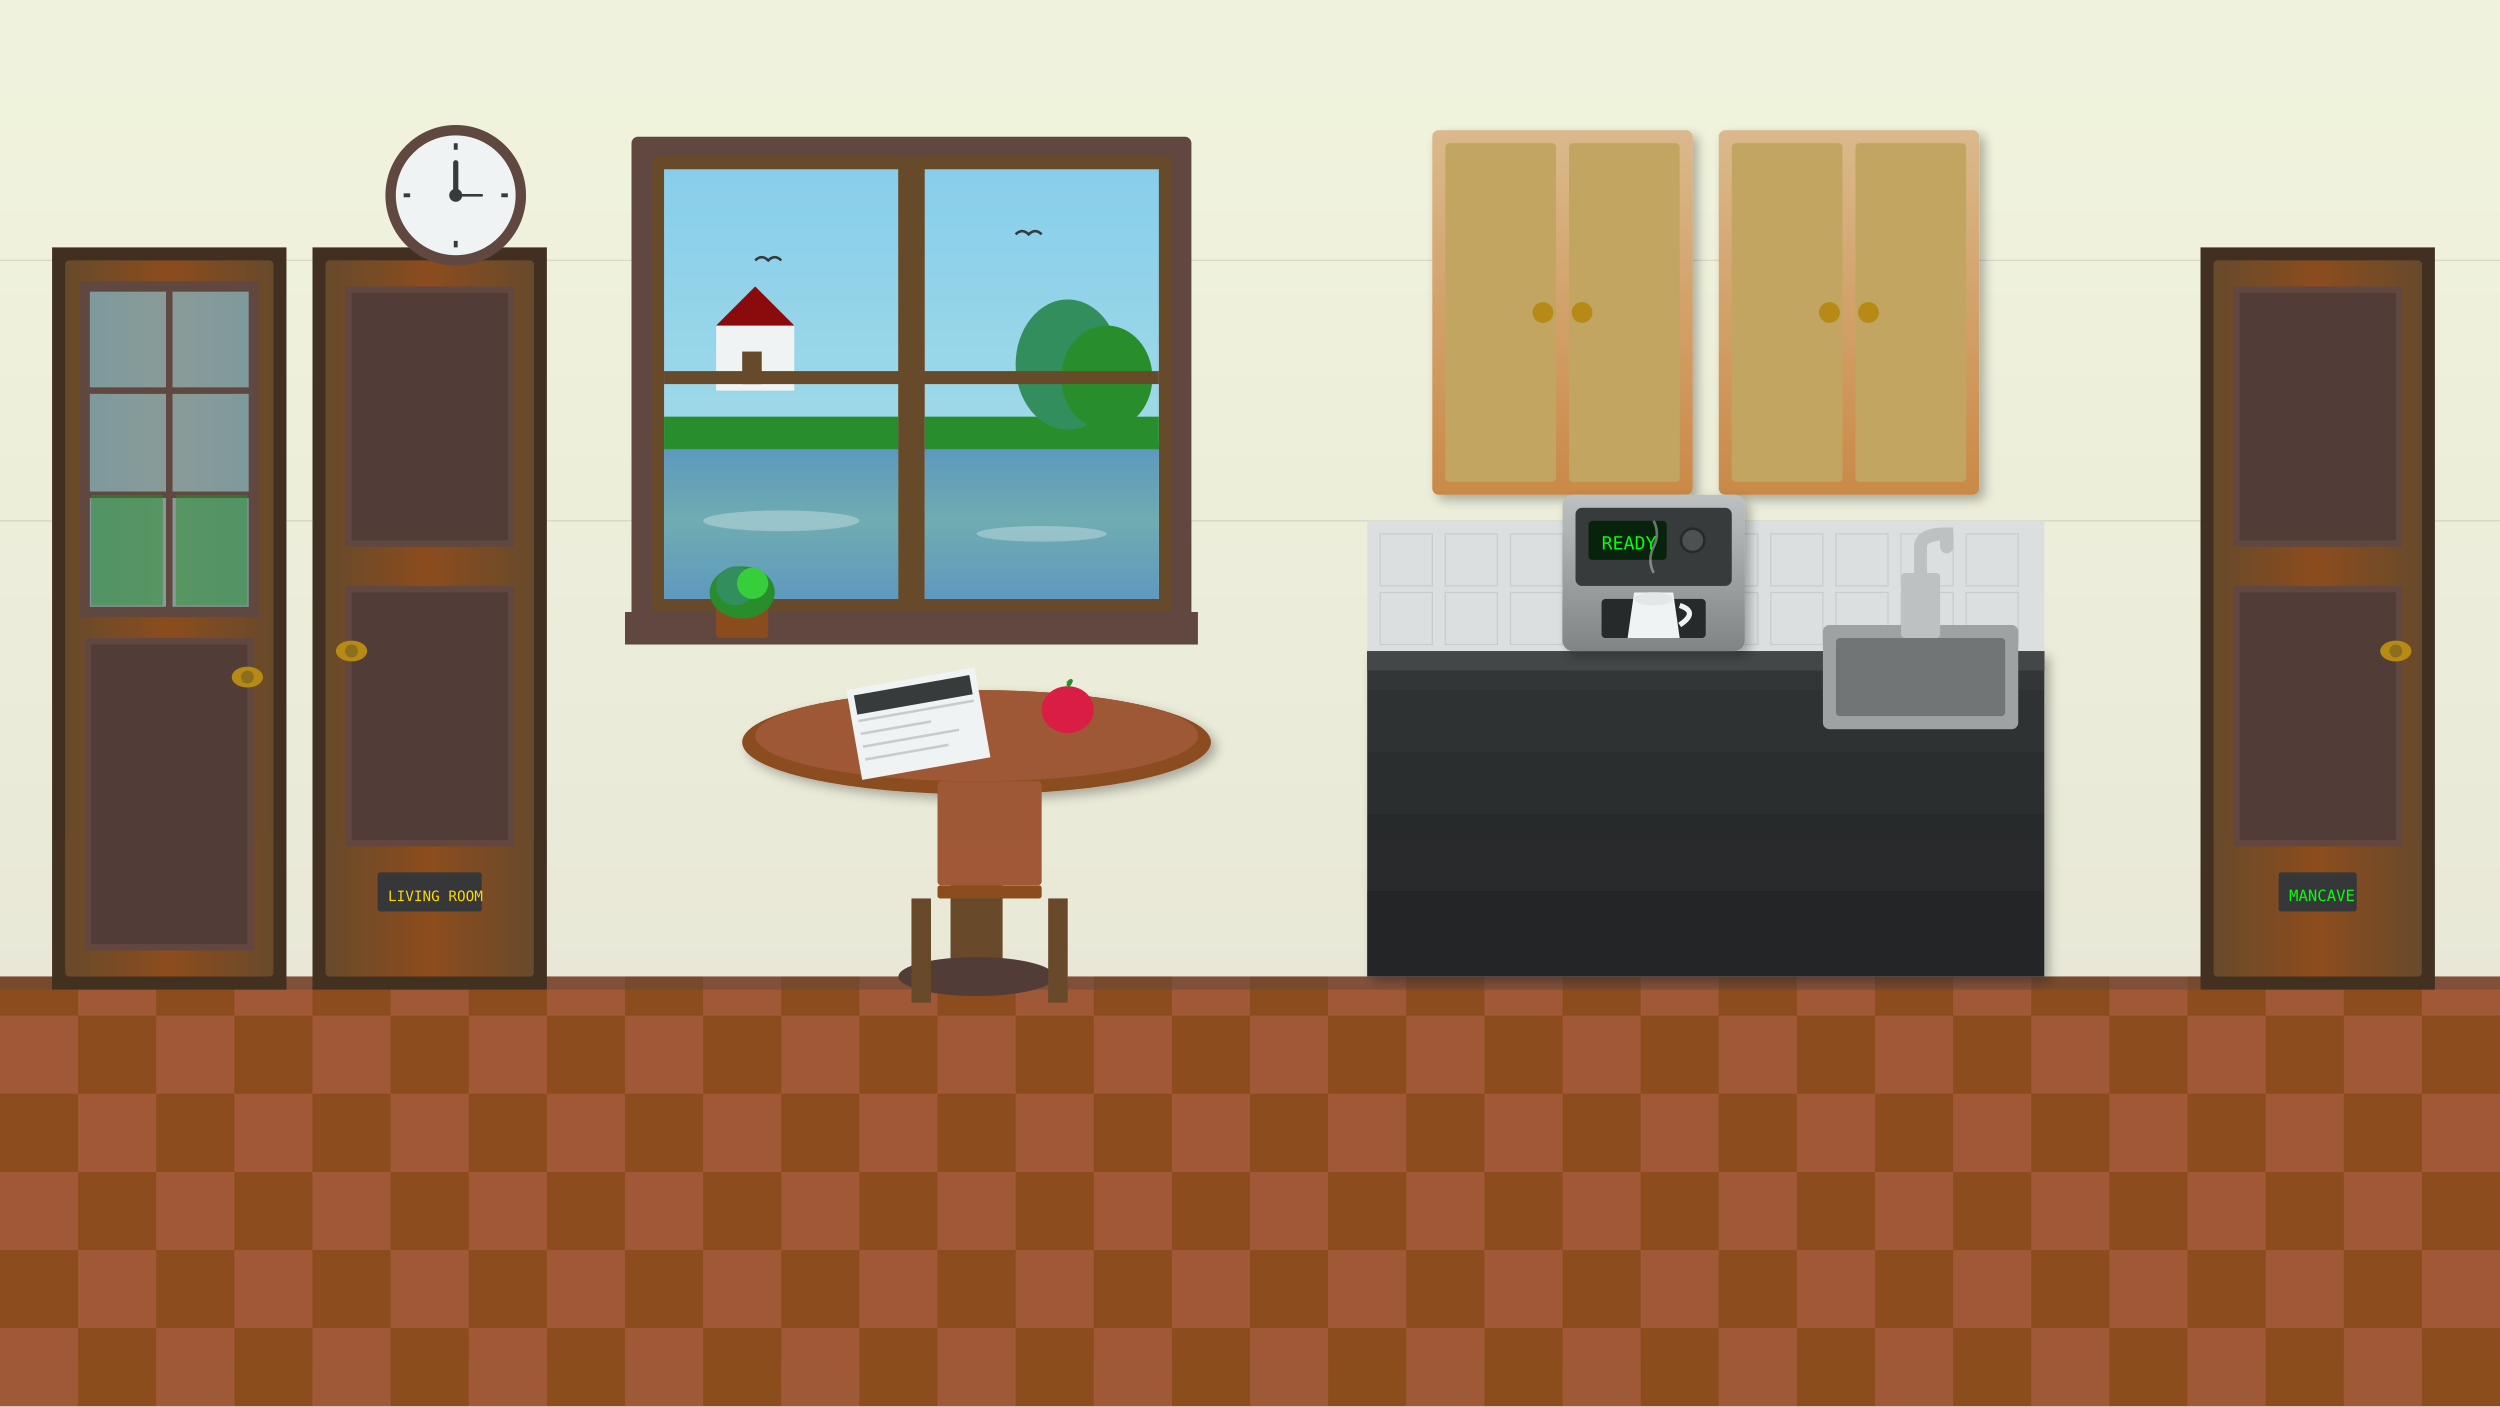
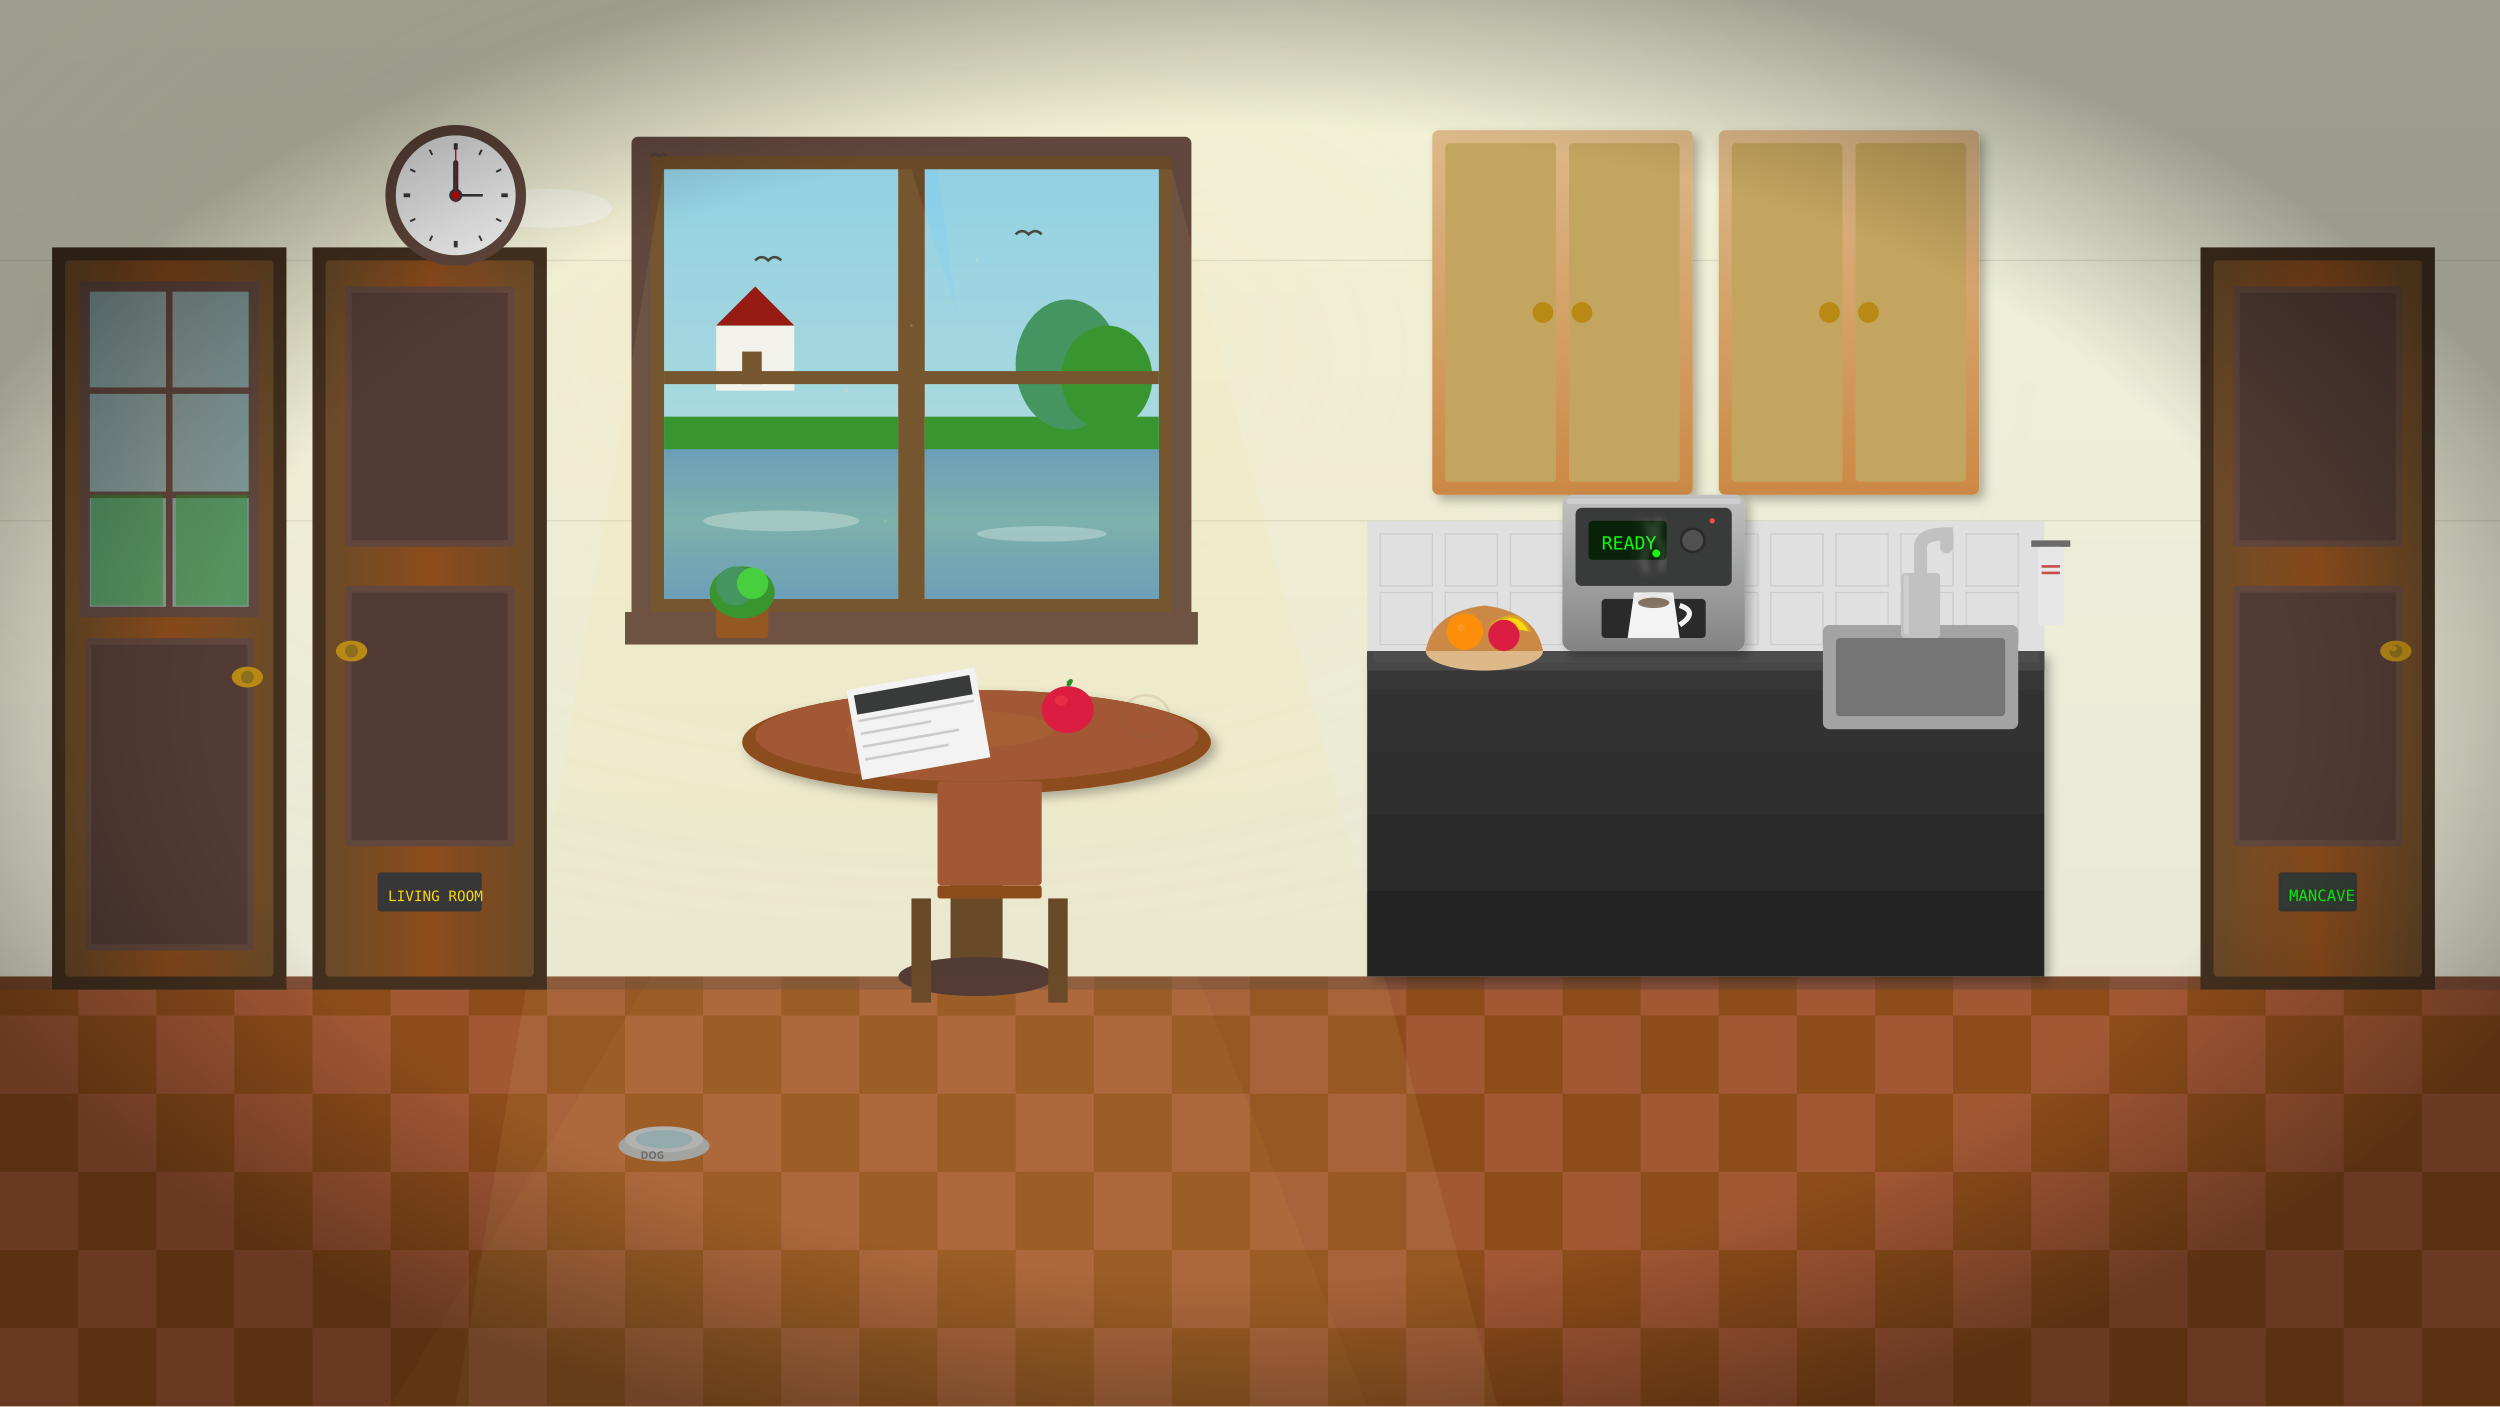
<svg xmlns="http://www.w3.org/2000/svg" viewBox="0 0 1920 1080">
  <defs>
    <linearGradient id="skyGradient" x1="0%" y1="0%" x2="0%" y2="100%">
      <stop offset="0%" style="stop-color:#87CEEB" />
      <stop offset="100%" style="stop-color:#B0E0E6" />
    </linearGradient>
    <linearGradient id="wallGradient" x1="0%" y1="0%" x2="0%" y2="100%">
      <stop offset="0%" style="stop-color:#F5F5DC" />
      <stop offset="100%" style="stop-color:#E8E4D4" />
    </linearGradient>
    <linearGradient id="floorGradient" x1="0%" y1="0%" x2="0%" y2="100%">
      <stop offset="0%" style="stop-color:#8B4513" />
      <stop offset="100%" style="stop-color:#654321" />
    </linearGradient>
    <linearGradient id="counterGradient" x1="0%" y1="0%" x2="0%" y2="100%">
      <stop offset="0%" style="stop-color:#2F2F2F" />
      <stop offset="100%" style="stop-color:#1A1A1A" />
    </linearGradient>
    <linearGradient id="cabinetGradient" x1="0%" y1="0%" x2="0%" y2="100%">
      <stop offset="0%" style="stop-color:#DEB887" />
      <stop offset="100%" style="stop-color:#CD853F" />
    </linearGradient>
    <linearGradient id="coffeeGradient" x1="0%" y1="0%" x2="0%" y2="100%">
      <stop offset="0%" style="stop-color:#C0C0C0" />
      <stop offset="100%" style="stop-color:#808080" />
    </linearGradient>
    <linearGradient id="waterGradient" x1="0%" y1="0%" x2="0%" y2="100%">
      <stop offset="0%" style="stop-color:#4682B4" />
      <stop offset="50%" style="stop-color:#5F9EA0" />
      <stop offset="100%" style="stop-color:#4682B4" />
    </linearGradient>
    <linearGradient id="doorGradient" x1="0%" y1="0%" x2="100%" y2="0%">
      <stop offset="0%" style="stop-color:#654321" />
      <stop offset="50%" style="stop-color:#8B4513" />
      <stop offset="100%" style="stop-color:#654321" />
    </linearGradient>
+     <linearGradient id="sunbeamGrad" x1="0%" y1="0%" x2="100%" y2="100%">
+       <stop offset="0%" style="stop-color:#FFE082;stop-opacity:0.15" />
+       <stop offset="100%" style="stop-color:#FFE082;stop-opacity:0" />
+     </linearGradient>
+     <radialGradient id="windowWarmGlow" cx="37%" cy="25%" r="45%">
+       <stop offset="0%" style="stop-color:#FFE082;stop-opacity:0.12" />
+       <stop offset="100%" style="stop-color:#FFE082;stop-opacity:0" />
+     </radialGradient>
+     <radialGradient id="vignetteRadial" cx="50%" cy="50%" r="55%">
+       <stop offset="0%" style="stop-color:#000;stop-opacity:0" />
+       <stop offset="75%" style="stop-color:#000;stop-opacity:0" />
+       <stop offset="100%" style="stop-color:#000;stop-opacity:0.35" />
+     </radialGradient>
    <pattern id="floorTiles" patternUnits="userSpaceOnUse" width="120" height="120">
      <rect width="60" height="60" fill="#8B4513" />
      <rect x="60" width="60" height="60" fill="#A0522D" />
      <rect y="60" width="60" height="60" fill="#A0522D" />
      <rect x="60" y="60" width="60" height="60" fill="#8B4513" />
    </pattern>
    <filter id="shadow" x="-20%" y="-20%" width="140%" height="140%">
      <feDropShadow dx="4" dy="4" stdDeviation="4" flood-opacity="0.3" />
    </filter>
    <filter id="innerGlow">
      <feGaussianBlur stdDeviation="3" result="blur" />
      <feComposite in="SourceGraphic" in2="blur" operator="over" />
    </filter>
+     <filter id="softGlow">
+       <feGaussianBlur stdDeviation="6" result="blur" />
+       <feMerge>
+         <feMergeNode in="blur" />
+         <feMergeNode in="SourceGraphic" />
+       </feMerge>
+     </filter>
+     <filter id="steamBlur">
+       <feGaussianBlur stdDeviation="3" />
+     </filter>
  </defs>
  <rect width="1920" height="1080" fill="url(#wallGradient)" />
  <g opacity="0.1">
    <line x1="0" y1="200" x2="1920" y2="200" stroke="#000" stroke-width="1" />
    <line x1="0" y1="400" x2="1920" y2="400" stroke="#000" stroke-width="1" />
  </g>
+   <rect width="1920" height="1080" fill="url(#windowWarmGlow)" />
  <rect y="750" width="1920" height="330" fill="url(#floorTiles)" />
  <rect y="750" width="1920" height="10" fill="#5D4037" opacity="0.5" />
+   <polygon points="500,750 920,750 1050,1080 300,1080" fill="#FFE082" opacity="0.04" />
  <g transform="translate(500, 120)">
    <rect x="-15" y="-15" width="430" height="380" fill="#5D4037" rx="5" />
    <rect width="400" height="350" fill="#654321" rx="3" />
    <rect x="10" y="10" width="180" height="330" fill="url(#skyGradient)" />
    <rect x="210" y="10" width="180" height="330" fill="url(#skyGradient)" />
    <rect x="10" y="220" width="180" height="120" fill="url(#waterGradient)" opacity="0.8" />
    <rect x="210" y="220" width="180" height="120" fill="url(#waterGradient)" opacity="0.8" />
    <g opacity="0.3">
-       <ellipse cx="100" cy="280" rx="60" ry="8" fill="#fff" />
-       <ellipse cx="300" cy="290" rx="50" ry="6" fill="#fff" />
+       <ellipse cx="100" cy="280" rx="60" ry="8" fill="#fff">
+         <animate attributeName="opacity" values="0.3;0.15;0.3;0.25;0.3" dur="3s" repeatCount="indefinite" />
+       </ellipse>
+       <ellipse cx="300" cy="290" rx="50" ry="6" fill="#fff">
+         <animate attributeName="opacity" values="0.2;0.35;0.2;0.3;0.2" dur="4s" repeatCount="indefinite" />
+       </ellipse>
+       <circle cx="60" cy="270" r="3" fill="#fff" opacity="0">
+         <animate attributeName="opacity" values="0;0.5;0;0;0" dur="5s" repeatCount="indefinite" />
+       </circle>
+       <circle cx="350" cy="300" r="2" fill="#fff" opacity="0">
+         <animate attributeName="opacity" values="0;0;0.4;0;0" dur="4.5s" repeatCount="indefinite" />
+       </circle>
+       <circle cx="150" cy="295" r="2.5" fill="#fff" opacity="0">
+         <animate attributeName="opacity" values="0;0;0;0.45;0" dur="6s" repeatCount="indefinite" />
+       </circle>
    </g>
    <rect x="10" y="200" width="180" height="25" fill="#228B22" />
    <rect x="210" y="200" width="180" height="25" fill="#228B22" />
    <g transform="translate(50, 100)">
      <rect x="0" y="30" width="60" height="50" fill="#F5F5F5" />
      <polygon points="0,30 30,0 60,30" fill="#8B0000" />
      <rect x="20" y="50" width="15" height="25" fill="#654321" />
    </g>
-     <ellipse cx="320" cy="160" rx="40" ry="50" fill="#2E8B57" />
-     <ellipse cx="350" cy="170" rx="35" ry="40" fill="#228B22" />
+     <ellipse cx="320" cy="160" rx="40" ry="50" fill="#2E8B57">
+       <animateTransform attributeName="transform" type="translate" values="0,0;2,-1;0,0;-1,0;0,0" dur="5s" repeatCount="indefinite" />
+     </ellipse>
+     <ellipse cx="350" cy="170" rx="35" ry="40" fill="#228B22">
+       <animateTransform attributeName="transform" type="translate" values="0,0;-1,0;0,0;2,-1;0,0" dur="6s" repeatCount="indefinite" />
+     </ellipse>
    <g fill="none" stroke="#333" stroke-width="2">
-       <path d="M80,80 Q85,75 90,80 Q95,75 100,80" />
-       <path d="M280,60 Q285,55 290,60 Q295,55 300,60" />
-     </g>
+       <path d="M80,80 Q85,75 90,80 Q95,75 100,80">
+         <animateMotion path="M0,0 C10,-5 20,3 30,-2 C40,-7 50,0 60,-4" dur="8s" repeatCount="indefinite" />
+       </path>
+       <path d="M280,60 Q285,55 290,60 Q295,55 300,60">
+         <animateMotion path="M0,0 C-8,-3 -18,4 -25,-1 C-35,-5 -45,2 -55,-3" dur="10s" repeatCount="indefinite" />
+       </path>
+       <path d="M0,0 Q3,-3 6,0 Q9,-3 12,0" opacity="0.5">
+         <animateMotion path="M180,90 C200,85 220,95 240,88" dur="12s" repeatCount="indefinite" />
+       </path>
+     </g>
+     <ellipse cx="-80" cy="40" rx="50" ry="15" fill="#fff" opacity="0.5">
+       <animateMotion path="M0,0 L500,0" dur="45s" repeatCount="indefinite" />
+       <animate attributeName="opacity" values="0;0.5;0.5;0.5;0" dur="45s" repeatCount="indefinite" />
+     </ellipse>
    <rect x="190" y="10" width="20" height="330" fill="#654321" />
    <rect x="10" y="165" width="380" height="10" fill="#654321" />
    <rect x="-20" y="350" width="440" height="25" fill="#5D4037" />
    <g transform="translate(50, 320)">
      <rect x="0" y="15" width="40" height="35" fill="#8B4513" rx="3" />
-       <ellipse cx="20" cy="15" rx="25" ry="20" fill="#228B22" />
-       <ellipse cx="15" cy="10" rx="15" ry="15" fill="#2E8B57" />
-       <ellipse cx="28" cy="8" rx="12" ry="12" fill="#32CD32" />
-     </g>
+       <ellipse cx="20" cy="15" rx="25" ry="20" fill="#228B22">
+         <animateTransform attributeName="transform" type="rotate" values="-1,20,15;1,20,15;-1,20,15" dur="4s" repeatCount="indefinite" />
+       </ellipse>
+       <ellipse cx="15" cy="10" rx="15" ry="15" fill="#2E8B57">
+         <animateTransform attributeName="transform" type="rotate" values="1,15,10;-1,15,10;1,15,10" dur="5s" repeatCount="indefinite" />
+       </ellipse>
+       <ellipse cx="28" cy="8" rx="12" ry="12" fill="#32CD32">
+         <animateTransform attributeName="transform" type="rotate" values="-0.5,28,8;0.5,28,8;-0.5,28,8" dur="3.5s" repeatCount="indefinite" />
+       </ellipse>
+     </g>
+   </g>
+   <g opacity="0.08">
+     <polygon points="510,130 700,130 1000,1080 350,1080" fill="#FFE082">
+       <animate attributeName="opacity" values="1;0.6;0.9;0.7;1" dur="8s" repeatCount="indefinite" />
+     </polygon>
+     <polygon points="720,130 900,130 1150,1080 850,1080" fill="#FFE082">
+       <animate attributeName="opacity" values="0.7;1;0.6;0.8;0.7" dur="10s" repeatCount="indefinite" />
+     </polygon>
+   </g>
+   <g>
+     <circle cx="650" cy="300" r="1.5" fill="#FFE082" opacity="0.3">
+       <animateMotion path="M0,0 C20,50 -10,120 15,200 C30,280 -5,350 10,450" dur="15s" repeatCount="indefinite" />
+       <animate attributeName="opacity" values="0.3;0.1;0.35;0.15;0.3" dur="15s" repeatCount="indefinite" />
+     </circle>
+     <circle cx="700" cy="250" r="1" fill="#FFE082" opacity="0.25">
+       <animateMotion path="M0,0 C-15,60 10,140 -10,220 C-20,300 15,380 -5,470" dur="18s" repeatCount="indefinite" />
+       <animate attributeName="opacity" values="0.25;0.05;0.3;0.1;0.25" dur="18s" repeatCount="indefinite" />
+     </circle>
+     <circle cx="750" cy="200" r="1.2" fill="#FFE082" opacity="0.2">
+       <animateMotion path="M0,0 C10,40 -20,100 5,180 C25,260 -15,340 10,420" dur="20s" repeatCount="indefinite" />
+       <animate attributeName="opacity" values="0.2;0.35;0.1;0.25;0.2" dur="20s" repeatCount="indefinite" />
+     </circle>
+     <circle cx="600" cy="350" r="0.8" fill="#FFE082" opacity="0.15">
+       <animateMotion path="M0,0 C-8,55 18,130 -5,210 C-18,290 8,360 -2,430" dur="22s" repeatCount="indefinite" />
+       <animate attributeName="opacity" values="0.15;0.3;0.08;0.2;0.15" dur="22s" repeatCount="indefinite" />
+     </circle>
+     <circle cx="680" cy="400" r="1.3" fill="#FFE082" opacity="0.18">
+       <animateMotion path="M0,0 C15,35 -12,80 8,140 C22,200 -8,270 12,350" dur="16s" repeatCount="indefinite" />
+       <animate attributeName="opacity" values="0.18;0.06;0.22;0.1;0.18" dur="16s" repeatCount="indefinite" />
+     </circle>
  </g>
  <g transform="translate(1100, 100)">
    <rect width="200" height="280" fill="url(#cabinetGradient)" rx="5" filter="url(#shadow)" />
    <rect x="10" y="10" width="85" height="260" fill="#C4A35A" rx="3" />
    <rect x="105" y="10" width="85" height="260" fill="#C4A35A" rx="3" />
    <circle cx="85" cy="140" r="8" fill="#B8860B" />
    <circle cx="115" cy="140" r="8" fill="#B8860B" />
    <g transform="translate(220, 0)">
      <rect width="200" height="280" fill="url(#cabinetGradient)" rx="5" filter="url(#shadow)" />
      <rect x="10" y="10" width="85" height="260" fill="#C4A35A" rx="3" />
      <rect x="105" y="10" width="85" height="260" fill="#C4A35A" rx="3" />
      <circle cx="85" cy="140" r="8" fill="#B8860B" />
      <circle cx="115" cy="140" r="8" fill="#B8860B" />
    </g>
  </g>
  <rect x="1050" y="500" width="520" height="250" fill="url(#counterGradient)" filter="url(#shadow)" />
  <rect x="1050" y="500" width="520" height="15" fill="#404040" />
+   <rect x="1055" y="501" width="510" height="8" fill="#555" opacity="0.3" />
  <g transform="translate(1050, 400)">
    <rect width="520" height="100" fill="#E0E0E0" />
    <g stroke="#CCC" stroke-width="1" fill="none">
      <rect x="10" y="10" width="40" height="40" />
      <rect x="60" y="10" width="40" height="40" />
      <rect x="110" y="10" width="40" height="40" />
      <rect x="160" y="10" width="40" height="40" />
      <rect x="210" y="10" width="40" height="40" />
      <rect x="260" y="10" width="40" height="40" />
      <rect x="310" y="10" width="40" height="40" />
      <rect x="360" y="10" width="40" height="40" />
      <rect x="410" y="10" width="40" height="40" />
      <rect x="460" y="10" width="40" height="40" />
      <rect x="10" y="55" width="40" height="40" />
      <rect x="60" y="55" width="40" height="40" />
      <rect x="110" y="55" width="40" height="40" />
      <rect x="160" y="55" width="40" height="40" />
      <rect x="210" y="55" width="40" height="40" />
      <rect x="260" y="55" width="40" height="40" />
      <rect x="310" y="55" width="40" height="40" />
      <rect x="360" y="55" width="40" height="40" />
      <rect x="410" y="55" width="40" height="40" />
      <rect x="460" y="55" width="40" height="40" />
    </g>
  </g>
  <g transform="translate(1200, 380)">
    <rect width="140" height="120" fill="url(#coffeeGradient)" rx="8" filter="url(#shadow)" />
+     <rect x="3" y="3" width="134" height="4" fill="#E0E0E0" opacity="0.5" rx="2" />
    <rect x="10" y="10" width="120" height="60" fill="#333" rx="5" />
    <rect x="20" y="20" width="60" height="30" fill="#001a00" rx="3" />
    <text x="30" y="42" fill="#00ff00" font-family="monospace" font-size="14">READY</text>
+     <circle cx="72" cy="45" r="3" fill="#00ff00">
+       <animate attributeName="opacity" values="1;0.3;1" dur="1.5s" repeatCount="indefinite" />
+     </circle>
    <circle cx="100" cy="35" r="10" fill="#222" />
    <circle cx="100" cy="35" r="8" fill="#4a4a4a" />
+     <circle cx="115" cy="20" r="2" fill="#FF4444">
+       <animate attributeName="fill" values="#FF4444;#FF6666;#FF4444" dur="2s" repeatCount="indefinite" />
+     </circle>
    <rect x="30" y="80" width="80" height="30" fill="#222" rx="3" />
+     <ellipse cx="70" cy="90" rx="8" ry="3" fill="#3a2010" opacity="0.4" />
    <g transform="translate(50, 75)">
      <path d="M0,35 L5,0 L35,0 L40,35 Z" fill="#F5F5F5" />
      <ellipse cx="20" cy="5" rx="15" ry="5" fill="#E8E8E8" />
      <path d="M40,10 Q55,15 40,25" fill="none" stroke="#F5F5F5" stroke-width="4" />
-     </g>
-     <g opacity="0.4" fill="none" stroke="#FFF" stroke-width="2">
-       <path d="M70,60 Q65,50 70,40 Q75,30 70,20">
-         <animate attributeName="d" dur="2s" repeatCount="indefinite" values="M70,60 Q65,50 70,40 Q75,30 70,20;                   M70,60 Q75,50 70,40 Q65,30 70,20;                   M70,60 Q65,50 70,40 Q75,30 70,20" />
-       </path>
+       <ellipse cx="20" cy="8" rx="12" ry="4" fill="#3C1A00" opacity="0.6" />
+     </g>
+     <g opacity="0.4" fill="none" stroke="#FFF" stroke-width="2" filter="url(#steamBlur)">
+       <path d="M65,60 Q60,50 65,40 Q70,30 65,20">
+         <animate attributeName="d" dur="2.5s" repeatCount="indefinite" values="M65,60 Q60,50 65,40 Q70,30 65,20;                   M65,60 Q70,50 65,40 Q60,30 65,20;                   M65,60 Q60,50 65,40 Q70,30 65,20" />
+         <animate attributeName="opacity" values="0.4;0.15;0.35;0.2;0.4" dur="2.5s" repeatCount="indefinite" />
+       </path>
+       <path d="M75,58 Q80,48 75,38 Q70,28 75,18">
+         <animate attributeName="d" dur="3s" repeatCount="indefinite" values="M75,58 Q80,48 75,38 Q70,28 75,18;                   M75,58 Q70,48 75,38 Q80,28 75,18;                   M75,58 Q80,48 75,38 Q70,28 75,18" />
+         <animate attributeName="opacity" values="0.3;0.1;0.3;0.2;0.3" dur="3s" repeatCount="indefinite" />
+       </path>
+       <path d="M58,55 Q53,45 58,35 Q63,25 58,15" opacity="0.2">
+         <animate attributeName="d" dur="3.5s" repeatCount="indefinite" values="M58,55 Q53,45 58,35 Q63,25 58,15;                   M58,55 Q63,45 58,35 Q53,25 58,15;                   M58,55 Q53,45 58,35 Q63,25 58,15" />
+         <animate attributeName="opacity" values="0.2;0.05;0.15;0.1;0.2" dur="3.5s" repeatCount="indefinite" />
+       </path>
+     </g>
+     <g opacity="0" fill="#fff" filter="url(#steamBlur)">
+       <ellipse cx="70" cy="5" rx="20" ry="8">
+         <animate attributeName="opacity" values="0;0.08;0.05;0;0" dur="6s" repeatCount="indefinite" />
+         <animateTransform attributeName="transform" type="translate" values="0,0;5,-20;-3,-40" dur="6s" repeatCount="indefinite" />
+       </ellipse>
    </g>
  </g>
  <g transform="translate(1400, 480)">
    <rect width="150" height="80" fill="#A0A0A0" rx="5" />
    <rect x="10" y="10" width="130" height="60" fill="#707070" rx="3" />
    <rect x="60" y="-40" width="30" height="50" fill="#C0C0C0" rx="3" />
    <path d="M75,-40 L75,-60 Q75,-70 95,-70 L95,-60" fill="none" stroke="#C0C0C0" stroke-width="10" stroke-linecap="round" />
+     <rect x="62" y="-38" width="4" height="45" fill="#E8E8E8" opacity="0.4" rx="1" />
+     <circle cx="95" cy="-52" r="2.5" fill="#5F9EA0" opacity="0">
+       <animate attributeName="cy" values="-52;-52;-52;10" dur="4s" repeatCount="indefinite" />
+       <animate attributeName="opacity" values="0;0;0.5;0" dur="4s" repeatCount="indefinite" />
+       <animate attributeName="r" values="2.5;2.5;2.5;0.5" dur="4s" repeatCount="indefinite" />
+     </circle>
  </g>
  <g transform="translate(1700, 200)">
    <rect x="-10" y="-10" width="180" height="570" fill="#3D2817" />
    <rect width="160" height="550" fill="url(#doorGradient)" rx="3" />
    <rect x="15" y="20" width="130" height="200" fill="#5D4037" rx="2" />
    <rect x="20" y="25" width="120" height="190" fill="#4E342E" />
    <rect x="15" y="250" width="130" height="200" fill="#5D4037" rx="2" />
    <rect x="20" y="255" width="120" height="190" fill="#4E342E" />
    <ellipse cx="140" cy="300" rx="12" ry="8" fill="#B8860B" />
    <circle cx="140" cy="300" r="5" fill="#8B6914" />
+     <ellipse cx="138" cy="298" rx="3" ry="2" fill="#DAA520" opacity="0.5" />
    <rect x="50" y="470" width="60" height="30" fill="#2F2F2F" rx="2" />
    <text x="58" y="492" fill="#00FF00" font-family="monospace" font-size="12">MANCAVE</text>
+     <rect x="52" y="472" width="56" height="26" fill="#00FF00" opacity="0.03" rx="1">
+       <animate attributeName="opacity" values="0.03;0.06;0.03" dur="3s" repeatCount="indefinite" />
+     </rect>
  </g>
  <g transform="translate(50, 200)">
    <rect x="-10" y="-10" width="180" height="570" fill="#3D2817" />
    <rect width="160" height="550" fill="url(#doorGradient)" rx="3" />
    <rect x="15" y="20" width="130" height="250" fill="#87CEEB" opacity="0.6" rx="2" />
    <rect x="15" y="20" width="130" height="250" fill="none" stroke="#5D4037" stroke-width="8" />
+     <rect x="20" y="25" width="20" height="60" fill="#fff" opacity="0" rx="2">
+       <animate attributeName="opacity" values="0;0;0.15;0;0;0;0;0" dur="10s" repeatCount="indefinite" />
+     </rect>
    <line x1="80" y1="20" x2="80" y2="270" stroke="#5D4037" stroke-width="5" />
    <line x1="15" y1="100" x2="145" y2="100" stroke="#5D4037" stroke-width="5" />
    <line x1="15" y1="180" x2="145" y2="180" stroke="#5D4037" stroke-width="5" />
    <rect x="20" y="180" width="55" height="85" fill="#228B22" opacity="0.5" />
    <rect x="85" y="180" width="55" height="85" fill="#228B22" opacity="0.5" />
    <rect x="15" y="290" width="130" height="240" fill="#5D4037" rx="2" />
    <rect x="20" y="295" width="120" height="230" fill="#4E342E" />
    <ellipse cx="140" cy="320" rx="12" ry="8" fill="#B8860B" />
    <circle cx="140" cy="320" r="5" fill="#8B6914" />
  </g>
  <g transform="translate(250, 200)">
    <rect x="-10" y="-10" width="180" height="570" fill="#3D2817" />
    <rect width="160" height="550" fill="url(#doorGradient)" rx="3" />
    <rect x="15" y="20" width="130" height="200" fill="#5D4037" rx="2" />
    <rect x="20" y="25" width="120" height="190" fill="#4E342E" />
    <rect x="15" y="250" width="130" height="200" fill="#5D4037" rx="2" />
    <rect x="20" y="255" width="120" height="190" fill="#4E342E" />
    <ellipse cx="20" cy="300" rx="12" ry="8" fill="#B8860B" />
    <circle cx="20" cy="300" r="5" fill="#8B6914" />
    <rect x="40" y="470" width="80" height="30" fill="#2F2F2F" rx="2" />
    <text x="48" y="492" fill="#FFD700" font-family="monospace" font-size="11">LIVING ROOM</text>
  </g>
  <g transform="translate(600, 550)">
    <ellipse cx="150" cy="20" rx="180" ry="40" fill="#8B4513" filter="url(#shadow)" />
    <ellipse cx="150" cy="15" rx="170" ry="35" fill="#A0522D" />
+     <ellipse cx="130" cy="10" rx="80" ry="15" fill="#B8742D" opacity="0.2" />
    <rect x="130" y="50" width="40" height="150" fill="#654321" />
    <ellipse cx="150" cy="200" rx="60" ry="15" fill="#4E342E" />
    <g transform="translate(50, -20) rotate(-10)">
      <rect width="100" height="70" fill="#F5F5F5" />
      <rect x="5" y="5" width="90" height="15" fill="#333" />
      <line x1="5" y1="25" x2="95" y2="25" stroke="#CCC" stroke-width="2" />
      <line x1="5" y1="35" x2="60" y2="35" stroke="#CCC" stroke-width="2" />
      <line x1="5" y1="45" x2="80" y2="45" stroke="#CCC" stroke-width="2" />
      <line x1="5" y1="55" x2="70" y2="55" stroke="#CCC" stroke-width="2" />
    </g>
    <ellipse cx="220" cy="-5" rx="20" ry="18" fill="#DC143C" />
+     <ellipse cx="215" cy="-12" rx="5" ry="4" fill="#FF4040" opacity="0.4" />
    <path d="M220,-23 Q225,-30 220,-25" stroke="#228B22" stroke-width="3" fill="none" />
+     <ellipse cx="280" cy="0" rx="18" ry="16" fill="none" stroke="#7B5B3A" stroke-width="2" opacity="0.15" />
  </g>
  <g transform="translate(700, 680)">
    <rect x="20" y="0" width="80" height="10" fill="#8B4513" rx="2" />
    <rect x="0" y="10" width="15" height="80" fill="#654321" />
    <rect x="105" y="10" width="15" height="80" fill="#654321" />
    <rect x="20" y="-80" width="80" height="80" fill="#A0522D" rx="3" />
  </g>
  <g transform="translate(350, 150)">
    <circle r="50" fill="#F5F5F5" stroke="#5D4037" stroke-width="8" />
    <circle r="5" fill="#333" />
    <g stroke="#333" stroke-width="3">
      <line x1="0" y1="-40" x2="0" y2="-35" />
      <line x1="0" y1="40" x2="0" y2="35" />
      <line x1="-40" y1="0" x2="-35" y2="0" />
      <line x1="40" y1="0" x2="35" y2="0" />
+       <line x1="20" y1="-35" x2="18" y2="-31" stroke-width="1.5" />
+       <line x1="-20" y1="-35" x2="-18" y2="-31" stroke-width="1.5" />
+       <line x1="35" y1="-20" x2="31" y2="-18" stroke-width="1.5" />
+       <line x1="35" y1="20" x2="31" y2="18" stroke-width="1.5" />
+       <line x1="-35" y1="20" x2="-31" y2="18" stroke-width="1.5" />
+       <line x1="-35" y1="-20" x2="-31" y2="-18" stroke-width="1.5" />
+       <line x1="20" y1="35" x2="18" y2="31" stroke-width="1.5" />
+       <line x1="-20" y1="35" x2="-18" y2="31" stroke-width="1.5" />
    </g>
    <line x1="0" y1="0" x2="0" y2="-25" stroke="#333" stroke-width="4" stroke-linecap="round" />
    <line x1="0" y1="0" x2="20" y2="0" stroke="#333" stroke-width="2" stroke-linecap="round" />
-   </g>
-   <rect width="1920" height="1080" fill="url(#skyGradient)" opacity="0.05" />
+     <line x1="0" y1="5" x2="0" y2="-35" stroke="#CC0000" stroke-width="1" stroke-linecap="round">
+       <animateTransform attributeName="transform" type="rotate" from="0" to="360" dur="60s" repeatCount="indefinite" />
+     </line>
+     <circle r="3" fill="#CC0000" />
+   </g>
+   <g transform="translate(1100, 470)">
+     <ellipse cx="40" cy="30" rx="45" ry="15" fill="#DEB887" />
+     <path d="M-5,30 Q0,0 40,-5 Q80,0 85,30" fill="#CD853F" />
+     <circle cx="25" cy="15" r="14" fill="#FF8C00" />
+     <circle cx="22" cy="12" r="3" fill="#FFA040" opacity="0.4" />
+     <path d="M45,10 Q65,-5 75,15" fill="#FFD700" stroke="#DAA520" stroke-width="2" />
+     <circle cx="55" cy="18" r="12" fill="#DC143C" />
+   </g>
+   <g transform="translate(1560, 420)">
+     <rect x="0" y="-5" width="30" height="5" fill="#666" />
+     <rect x="5" y="0" width="20" height="60" fill="#E8E8E8" rx="2">
+       <animateTransform attributeName="transform" type="rotate" values="-0.5,15,0;0.5,15,0;-0.5,15,0" dur="5s" repeatCount="indefinite" />
+     </rect>
+     <line x1="8" y1="15" x2="22" y2="15" stroke="#CC4444" stroke-width="2" />
+     <line x1="8" y1="20" x2="22" y2="20" stroke="#CC4444" stroke-width="2" />
+   </g>
+   <g transform="translate(480, 870)">
+     <ellipse cx="30" cy="10" rx="35" ry="12" fill="#A0A0A0" />
+     <ellipse cx="30" cy="5" rx="30" ry="10" fill="#B0B0B0" />
+     <ellipse cx="30" cy="5" rx="22" ry="7" fill="#5F9EA0" opacity="0.4" />
+     <text x="12" y="20" fill="#666" font-family="sans-serif" font-size="8" font-weight="bold">DOG</text>
+   </g>
+   <rect width="1920" height="1080" fill="#FFE082" opacity="0.02" />
+   <rect width="1920" height="1080" fill="url(#skyGradient)" opacity="0.03" />
+   <rect width="1920" height="1080" fill="url(#vignetteRadial)" />
</svg>
